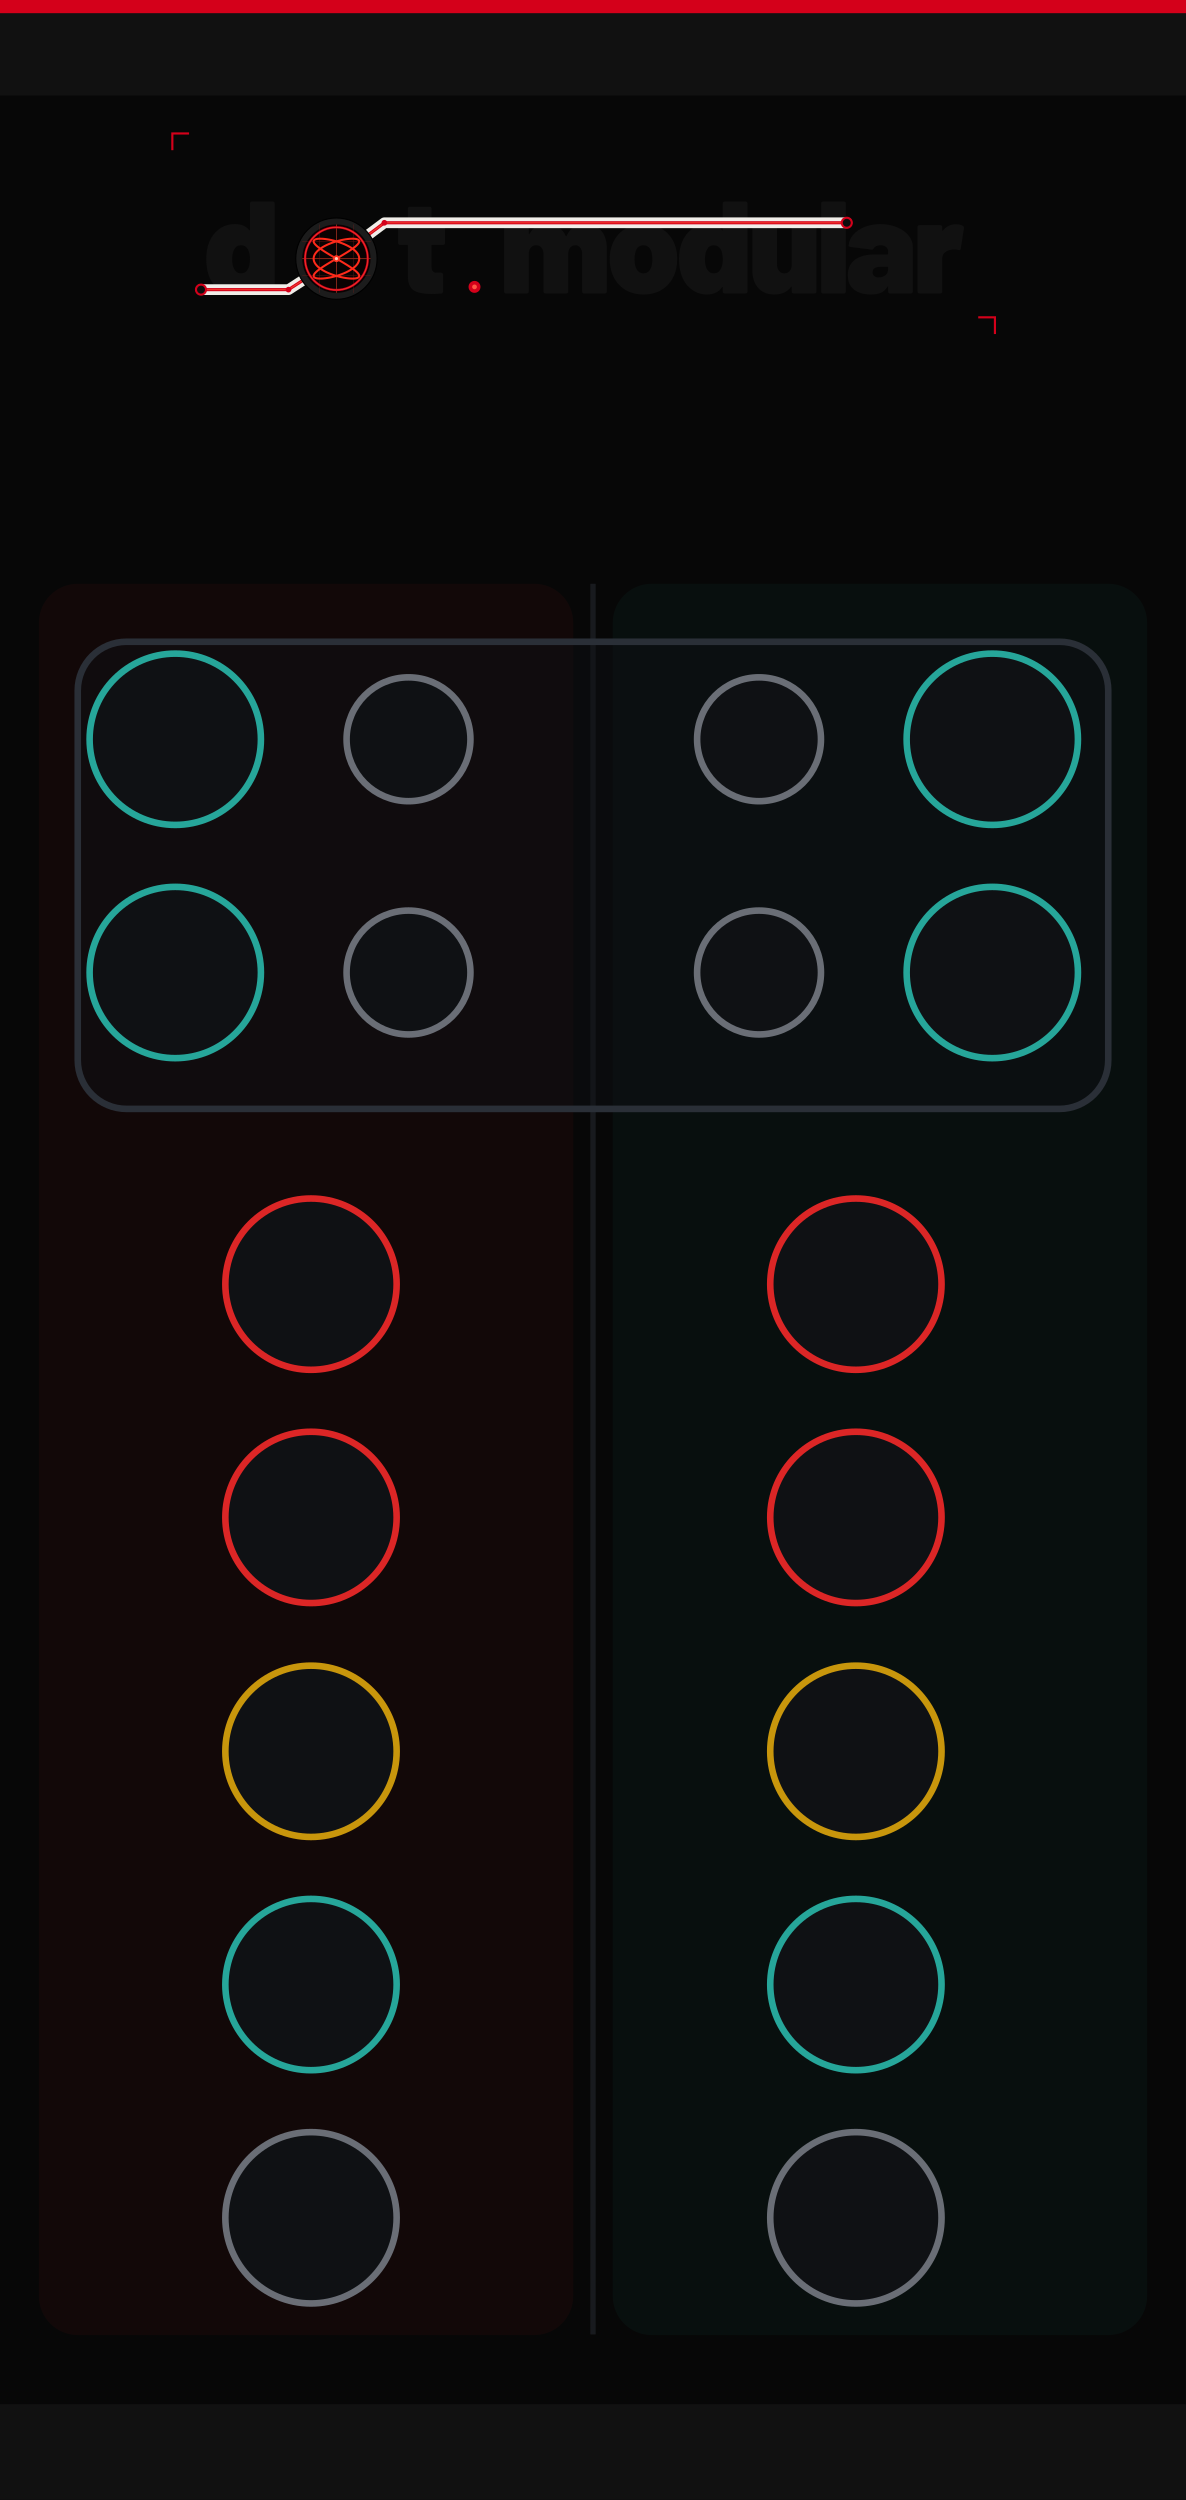
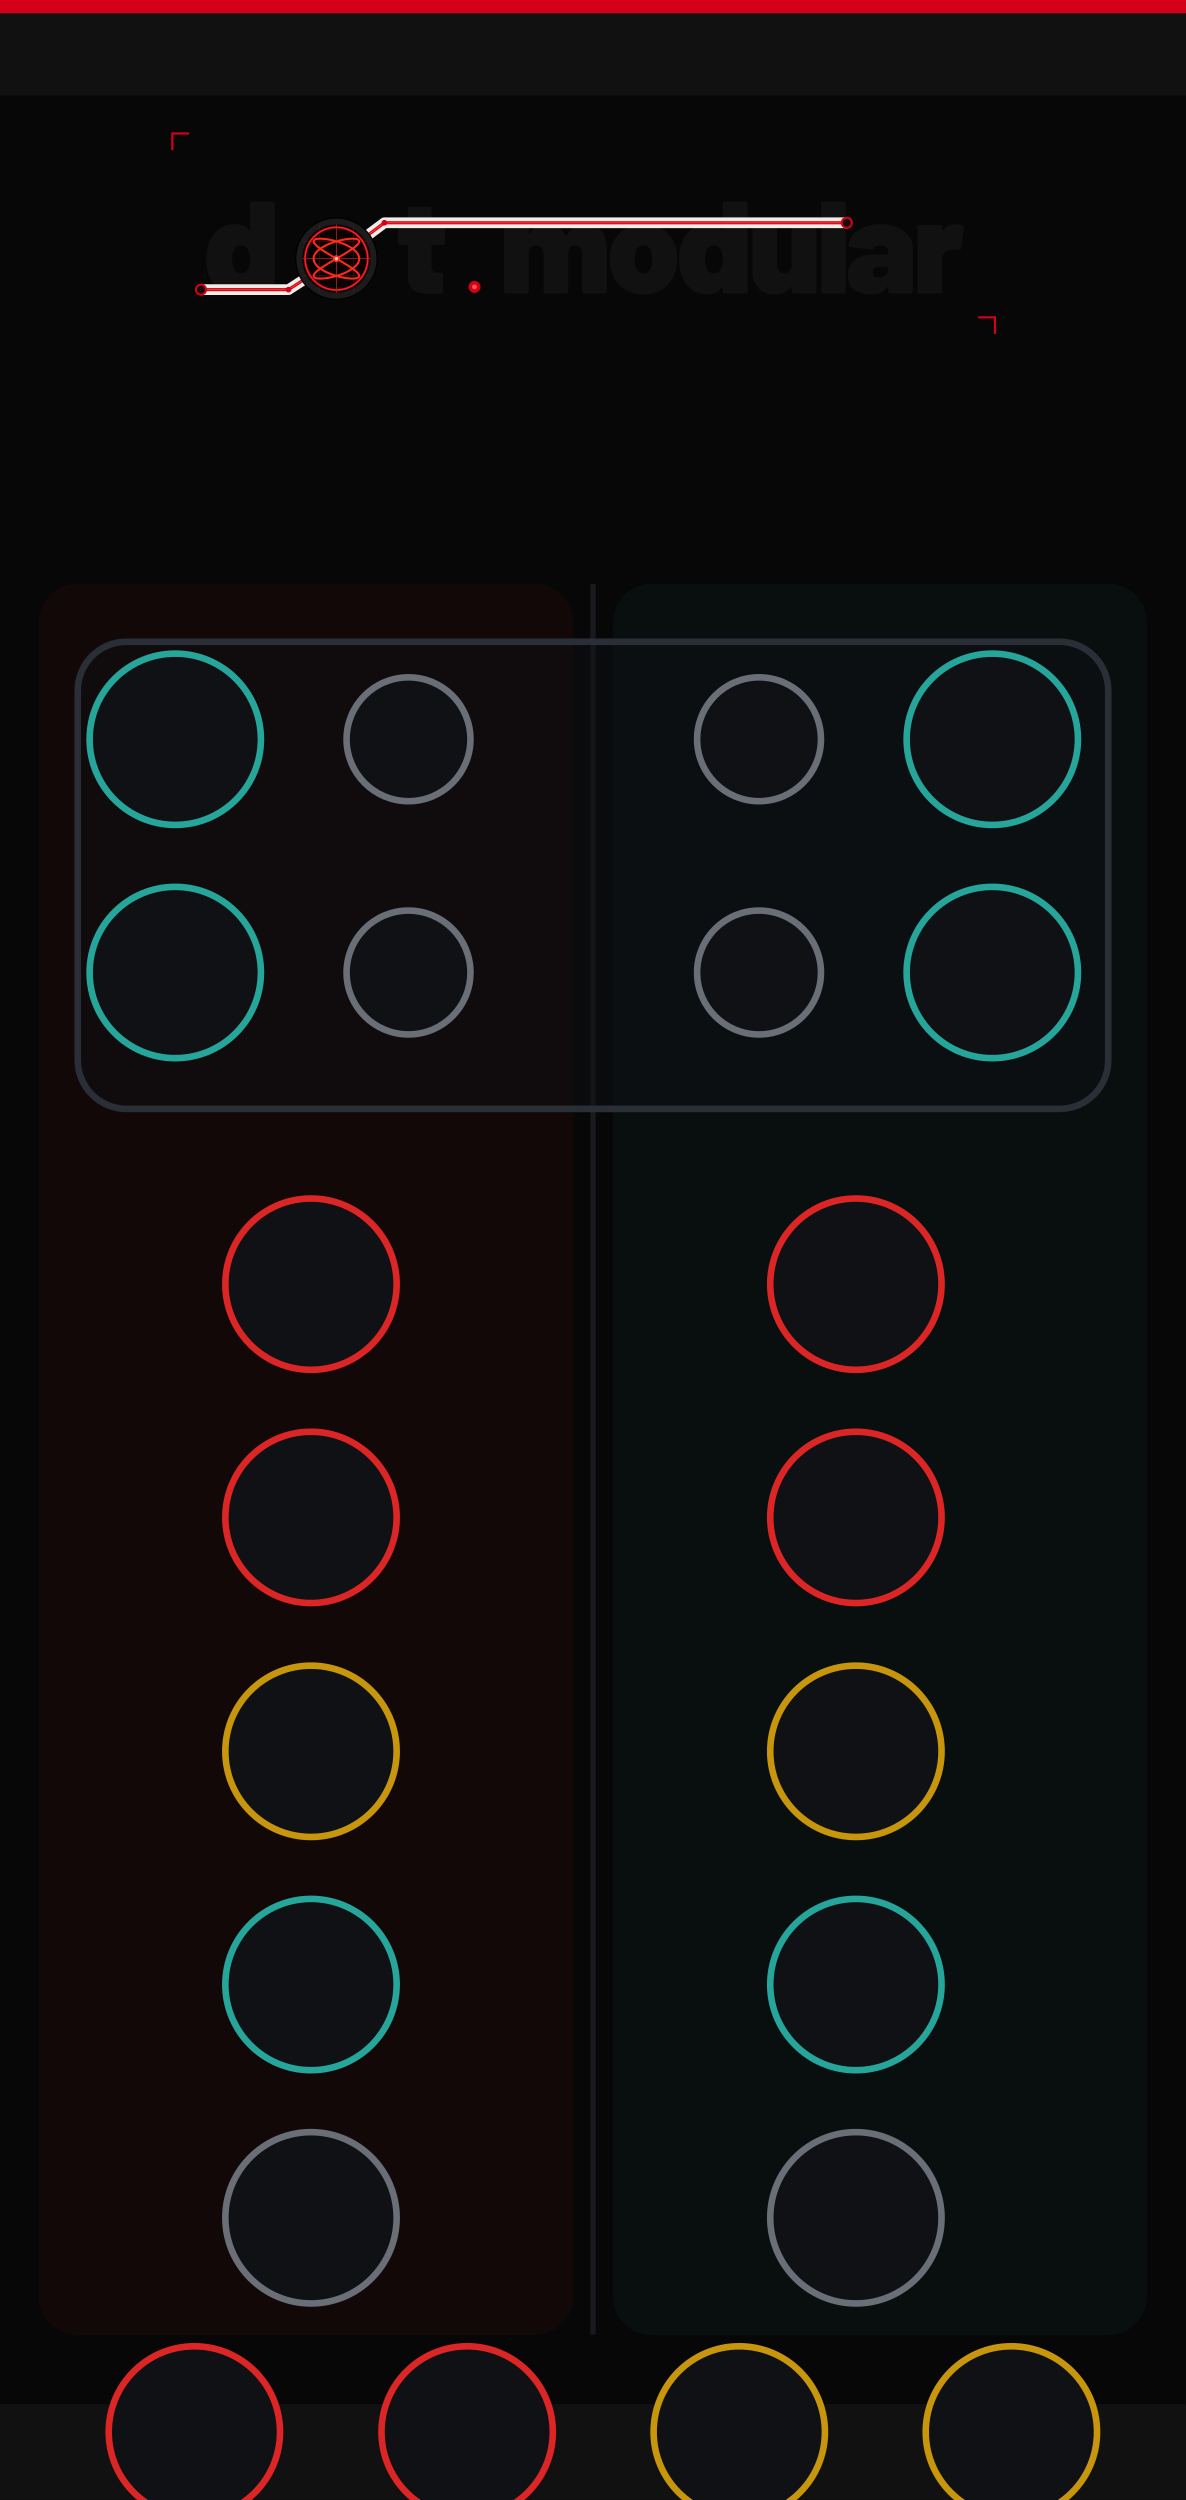
<svg xmlns="http://www.w3.org/2000/svg" width="180.0" height="379.43" viewBox="0 0 180.0 379.43">
  <g>
    <rect width="180.0" height="379.43" fill="#070707" />
    <rect x="0" y="0" width="180.0" height="14.5" fill="#111111" />
    <rect x="0" y="364.9" width="180.0" height="14.5" fill="#111111" />
    <rect x="0" y="0" width="180.0" height="2" fill="#d4001a" />
    <rect x="5.9" y="88.6" width="81.1" height="265.8" rx="5.9" fill="#dc2626" fill-opacity="0.05" />
    <rect x="93.0" y="88.6" width="81.1" height="265.8" rx="5.9" fill="#26a69a" fill-opacity="0.05" />
    <line x1="90.0" y1="88.6" x2="90.0" y2="354.3" stroke="#2a2f37" stroke-width="0.8" stroke-opacity="0.5" />
    <rect x="11.8" y="97.4" width="156.4" height="70.9" rx="7.4" fill="#0f1114" fill-opacity="0.5" stroke="#2a2f37" stroke-width="1" />
  </g>
  <g>
    <g transform="translate(23.62,17.72) scale(0.1812)">
      <g transform="translate(40.00,148.00) scale(0.11,-0.11)">
        <path d="M370 700H528Q535 700 539.0 696.0Q543 692 543 685V15Q543 8 539.0 4.0Q535 0 528 0H370Q363 0 359.0 4.0Q355 8 355 15V45Q355 48 353.0 49.0Q351 50 349 47Q312 -8 233 -8Q166 -8 112.5 34.5Q59 77 37 150Q22 200 22 262Q22 334 44 390Q68 451 119.0 489.5Q170 528 241 528Q314 528 349 482Q351 480 353.0 480.5Q355 481 355 484V685Q355 692 359.0 696.0Q363 700 370 700ZM355 259Q355 307 339 336Q321 367 287 367Q251 367 234 334Q219 306 219 259Q219 214 234 186Q252 153 287 153Q322 153 340 187Q355 216 355 259Z" fill="#111111" />
      </g>
      <g transform="translate(201.37,148.00) scale(0.11,-0.11)">
        <path d="M358 370H275Q270 370 270 365V208Q270 158 306 158H343Q350 158 354.0 154.0Q358 150 358 143V15Q358 1 343 -1Q304 -4 268 -4Q177 -4 134.0 24.0Q91 52 90 130V365Q90 370 85 370H31Q24 370 20.0 374.0Q16 378 16 385V505Q16 512 20.0 516.0Q24 520 31 520H85Q90 520 90 525V645Q90 652 94.0 656.0Q98 660 105 660H255Q262 660 266.0 656.0Q270 652 270 645V525Q270 520 275 520H358Q365 520 369.0 516.0Q373 512 373 505V385Q373 378 369.0 374.0Q365 370 358 370Z" fill="#111111" />
      </g>
      <g transform="translate(288.27,148.00) scale(0.11,-0.11)">
        <path d="M815 341V15Q815 8 811.0 4.0Q807 0 800 0H642Q635 0 631.0 4.0Q627 8 627 15V300Q627 330 612.5 348.5Q598 367 575 367Q551 367 536.0 348.5Q521 330 521 300V15Q521 8 517.0 4.0Q513 0 506 0H348Q341 0 337.0 4.0Q333 8 333 15V300Q333 330 317.5 348.5Q302 367 277 367Q255 367 240.5 353.5Q226 340 222 317Q221 315 221 311V15Q221 8 217.0 4.0Q213 0 206 0H48Q41 0 37.0 4.0Q33 8 33 15V505Q33 512 37.0 516.0Q41 520 48 520H206Q213 520 217.0 516.0Q221 512 221 505V455Q221 451 223.0 451.0Q225 451 227 454Q265 528 355 528Q406 528 444.5 504.5Q483 481 503 437Q506 432 509 438Q529 483 564.5 505.5Q600 528 648 528Q727 528 771.0 479.0Q815 430 815 341Z" fill="#111111" />
      </g>
      <g transform="translate(377.92,148.00) scale(0.11,-0.11)">
        <path d="M32 181Q22 217 22 261Q22 310 34 350Q58 433 122.5 480.5Q187 528 280 528Q373 528 436.5 480.5Q500 433 524 352Q536 310 536 263Q536 225 528 187Q507 97 441.5 44.5Q376 -8 279 -8Q184 -8 118.5 43.0Q53 94 32 181ZM343 217Q347 236 347 262Q347 285 342 308Q327 367 279 367Q229 367 216 308Q211 291 211 262Q211 236 215 217Q230 153 279 153Q305 153 321.0 170.5Q337 188 343 217Z" fill="#111111" />
      </g>
      <g transform="translate(436.00,148.00) scale(0.11,-0.11)">
        <path d="M370 700H528Q535 700 539.0 696.0Q543 692 543 685V15Q543 8 539.0 4.0Q535 0 528 0H370Q363 0 359.0 4.0Q355 8 355 15V45Q355 48 353.0 49.0Q351 50 349 47Q312 -8 233 -8Q166 -8 112.5 34.5Q59 77 37 150Q22 200 22 262Q22 334 44 390Q68 451 119.0 489.5Q170 528 241 528Q314 528 349 482Q351 480 353.0 480.5Q355 481 355 484V685Q355 692 359.0 696.0Q363 700 370 700ZM355 259Q355 307 339 336Q321 367 287 367Q251 367 234 334Q219 306 219 259Q219 214 234 186Q252 153 287 153Q322 153 340 187Q355 216 355 259Z" fill="#111111" />
      </g>
      <g transform="translate(496.39,148.00) scale(0.11,-0.11)">
        <path d="M346 520H504Q511 520 515.0 516.0Q519 512 519 505V15Q519 8 515.0 4.0Q511 0 504 0H346Q339 0 335.0 4.0Q331 8 331 15V48Q331 51 329.0 52.0Q327 53 325 50Q284 -8 197 -8Q121 -8 76.0 41.5Q31 91 31 179V505Q31 512 35.0 516.0Q39 520 46 520H204Q211 520 215.0 516.0Q219 512 219 505V220Q219 190 234.5 171.5Q250 153 275 153Q297 153 311.5 166.5Q326 180 330 203Q331 205 331 209V505Q331 512 335.0 516.0Q339 520 346 520Z" fill="#111111" />
      </g>
      <g transform="translate(553.81,148.00) scale(0.11,-0.11)">
        <path d="M33 15V685Q33 692 37.0 696.0Q41 700 48 700H206Q213 700 217.0 696.0Q221 692 221 685V15Q221 8 217.0 4.0Q213 0 206 0H48Q41 0 37.0 4.0Q33 8 33 15Z" fill="#111111" />
      </g>
      <g transform="translate(578.45,148.00) scale(0.11,-0.11)">
        <path d="M507 355V15Q507 8 503.0 4.0Q499 0 492 0H334Q327 0 323.0 4.0Q319 8 319 15V50Q319 54 317.5 54.5Q316 55 314 52Q297 21 267.0 6.5Q237 -8 188 -8Q106 -8 59.0 29.5Q12 67 12 139Q12 215 65.5 256.0Q119 297 221 297H314Q319 297 319 302V320Q319 341 303.5 354.0Q288 367 262 367Q244 367 230.0 361.0Q216 355 210 345Q206 338 202.5 335.5Q199 333 193 334L32 354Q18 356 18 366Q22 411 54.0 448.0Q86 485 139.5 506.5Q193 528 259 528Q327 528 384.0 505.0Q441 482 474.0 442.0Q507 402 507 355ZM319 185V198Q319 203 314 203H264Q201 203 201 162Q201 144 212.5 133.0Q224 122 246 122Q278 122 298.5 139.0Q319 156 319 185Z" fill="#111111" />
      </g>
      <g transform="translate(634.55,148.00) scale(0.11,-0.11)">
        <path d="M379 514Q388 509 386 495L362 341Q361 333 356.5 331.0Q352 329 344 331Q326 335 312 335Q297 335 284 332Q258 327 239.5 310.5Q221 294 221 266V15Q221 8 217.0 4.0Q213 0 206 0H48Q41 0 37.0 4.0Q33 8 33 15V505Q33 512 37.0 516.0Q41 520 48 520H206Q213 520 217.0 516.0Q221 512 221 505V481Q221 478 223.0 477.0Q225 476 226 478Q264 527 325 527Q359 527 379 514Z" fill="#111111" />
      </g>
      <path d="M 38.0,144.8 L 111.3,144.8 L 151.4,118.8 L 191.6,88.8 L 578.9,88.8" fill="none" stroke="#f0ede8" stroke-width="9.0" stroke-linecap="round" stroke-linejoin="round" />
      <path d="M 38.0,144.8 L 111.3,144.8 L 151.4,118.8 L 191.6,88.8 L 578.9,88.8" fill="none" stroke="#d4001a" stroke-width="2.60" stroke-linecap="round" stroke-linejoin="round" />
      <path d="M 38.0,144.8 L 111.3,144.8 L 151.4,118.8 L 191.6,88.8 L 578.9,88.8" fill="none" stroke="#ff5533" stroke-width="0.88" stroke-linecap="round" stroke-linejoin="round" opacity="0.7" />
      <circle cx="38.0" cy="144.8" r="4.2" fill="#0d0d0d" stroke="#d4001a" stroke-width="1.76" />
      <circle cx="578.9" cy="88.8" r="4.2" fill="#0d0d0d" stroke="#d4001a" stroke-width="1.76" />
      <circle cx="111.3" cy="144.8" r="2.4" fill="#d4001a" />
      <circle cx="191.6" cy="88.8" r="2.4" fill="#d4001a" />
      <g transform="translate(151.430,118.850)">
        <circle r="34.100" fill="#1c1c1c" stroke="#000000" stroke-width="1.023" />
        <circle r="28.644" fill="#0a0202" />
        <g stroke="#a83020" stroke-width="0.682" opacity="0.9">
          <line x1="-28.644" y1="0" x2="28.644" y2="0" />
          <line x1="0" y1="-28.644" x2="0" y2="28.644" />
        </g>
        <g stroke="#7a2018" stroke-width="0.443" opacity="0.6">
          <line x1="-28.644" y1="-14.322" x2="28.644" y2="-14.322" />
          <line x1="-14.322" y1="-28.644" x2="-14.322" y2="28.644" />
          <line x1="-28.644" y1="14.322" x2="28.644" y2="14.322" />
          <line x1="14.322" y1="-28.644" x2="14.322" y2="28.644" />
        </g>
        <path d="M 19.10,0.00 L 19.01,1.05 L 18.76,2.09 L 18.34,3.13 L 17.76,4.16 L 17.01,5.16 L 16.12,6.15 L 15.09,7.11 L 13.92,8.05 L 12.63,8.95 L 11.22,9.82 L 9.72,10.65 L 8.13,11.44 L 6.47,12.18 L 4.75,12.87 L 2.99,13.52 L 1.20,14.11 L -0.60,14.64 L -2.39,15.12 L -4.17,15.54 L -5.90,15.89 L -7.58,16.18 L -9.20,16.41 L -10.73,16.58 L -12.17,16.68 L -13.50,16.71 L -14.71,16.68 L -15.79,16.58 L -16.73,16.41 L -17.53,16.18 L -18.16,15.89 L -18.64,15.54 L -18.95,15.12 L -19.09,14.64 L -19.06,14.11 L -18.86,13.52 L -18.50,12.87 L -17.97,12.18 L -17.28,11.44 L -16.44,10.65 L -15.45,9.82 L -14.32,8.95 L -13.07,8.05 L -11.70,7.11 L -10.23,6.15 L -8.67,5.16 L -7.03,4.16 L -5.33,3.13 L -3.58,2.09 L -1.80,1.05 L -0.00,0.00 L 1.80,-1.05 L 3.58,-2.09 L 5.33,-3.13 L 7.03,-4.16 L 8.67,-5.16 L 10.23,-6.15 L 11.70,-7.11 L 13.07,-8.05 L 14.32,-8.95 L 15.45,-9.82 L 16.44,-10.65 L 17.28,-11.44 L 17.97,-12.18 L 18.50,-12.87 L 18.86,-13.52 L 19.06,-14.11 L 19.09,-14.64 L 18.95,-15.12 L 18.64,-15.54 L 18.16,-15.89 L 17.53,-16.18 L 16.73,-16.41 L 15.79,-16.58 L 14.71,-16.68 L 13.50,-16.71 L 12.17,-16.68 L 10.73,-16.58 L 9.20,-16.41 L 7.58,-16.18 L 5.90,-15.89 L 4.17,-15.54 L 2.39,-15.12 L 0.60,-14.64 L -1.20,-14.11 L -2.99,-13.52 L -4.75,-12.87 L -6.47,-12.18 L -8.13,-11.44 L -9.72,-10.65 L -11.22,-9.82 L -12.63,-8.95 L -13.92,-8.05 L -15.09,-7.11 L -16.12,-6.15 L -17.01,-5.16 L -17.76,-4.16 L -18.34,-3.13 L -18.76,-2.09 L -19.01,-1.05 L -19.10,-0.00 L -19.01,1.05 L -18.76,2.09 L -18.34,3.13 L -17.76,4.16 L -17.01,5.16 L -16.12,6.15 L -15.09,7.11 L -13.92,8.05 L -12.63,8.95 L -11.22,9.82 L -9.72,10.65 L -8.13,11.44 L -6.47,12.18 L -4.75,12.87 L -2.99,13.52 L -1.20,14.11 L 0.60,14.64 L 2.39,15.12 L 4.17,15.54 L 5.90,15.89 L 7.58,16.18 L 9.20,16.41 L 10.73,16.58 L 12.17,16.68 L 13.50,16.71 L 14.71,16.68 L 15.79,16.58 L 16.73,16.41 L 17.53,16.18 L 18.16,15.89 L 18.64,15.54 L 18.95,15.12 L 19.09,14.64 L 19.06,14.11 L 18.86,13.52 L 18.50,12.87 L 17.97,12.18 L 17.28,11.44 L 16.44,10.65 L 15.45,9.82 L 14.32,8.95 L 13.07,8.05 L 11.70,7.11 L 10.23,6.15 L 8.67,5.16 L 7.03,4.16 L 5.33,3.13 L 3.58,2.09 L 1.80,1.05 L 0.00,0.00 L -1.80,-1.05 L -3.58,-2.09 L -5.33,-3.13 L -7.03,-4.16 L -8.67,-5.16 L -10.23,-6.15 L -11.70,-7.11 L -13.07,-8.05 L -14.32,-8.95 L -15.45,-9.82 L -16.44,-10.65 L -17.28,-11.44 L -17.97,-12.18 L -18.50,-12.87 L -18.86,-13.52 L -19.06,-14.11 L -19.09,-14.64 L -18.95,-15.12 L -18.64,-15.54 L -18.16,-15.89 L -17.53,-16.18 L -16.73,-16.41 L -15.79,-16.58 L -14.71,-16.68 L -13.50,-16.71 L -12.17,-16.68 L -10.73,-16.58 L -9.20,-16.41 L -7.58,-16.18 L -5.90,-15.89 L -4.17,-15.54 L -2.39,-15.12 L -0.60,-14.64 L 1.20,-14.11 L 2.99,-13.52 L 4.75,-12.87 L 6.47,-12.18 L 8.13,-11.44 L 9.72,-10.65 L 11.22,-9.82 L 12.63,-8.95 L 13.92,-8.05 L 15.09,-7.11 L 16.12,-6.15 L 17.01,-5.16 L 17.76,-4.16 L 18.34,-3.13 L 18.76,-2.09 L 19.01,-1.05 L 19.10,-0.00 Z" fill="none" stroke="#ff2a1a" stroke-width="1.705" stroke-linejoin="round" />
        <circle r="26.257" fill="none" stroke="#d4001a" stroke-width="1.876" />
        <circle r="26.257" fill="none" stroke="#ff5533" stroke-width="0.614" opacity="0.7" />
        <circle r="2.899" fill="#ff3322" />
        <circle r="1.364" fill="#ffccbb" />
      </g>
      <circle cx="267.1" cy="142.5" r="5.0" fill="#d4001a" />
      <circle cx="267.1" cy="142.5" r="2.0" fill="#ff5544" />
      <polyline points="14,28 14,14 28,14" fill="none" stroke="#d4001a" stroke-width="1.8" />
      <polyline points="703,182 703,168 689,168" fill="none" stroke="#d4001a" stroke-width="1.8" />
    </g>
  </g>
  <g>
    <circle id="input_CAUSEWAY_SLEW_R_CV" cx="26.6" cy="112.2" r="13.0" fill="#0f1114" stroke="#26a69a" stroke-width="1" />
    <circle id="param_CAUSEWAY_SLEW_R_ATT" cx="62.0" cy="112.2" r="9.4" fill="#0f1114" stroke="#6a6e76" stroke-width="1" />
    <circle id="param_CAUSEWAY_SLEW_M_ATT" cx="115.2" cy="112.2" r="9.4" fill="#0f1114" stroke="#6a6e76" stroke-width="1" />
    <circle id="input_CAUSEWAY_SLEW_M_CV" cx="150.6" cy="112.2" r="13.0" fill="#0f1114" stroke="#26a69a" stroke-width="1" />
    <circle id="input_CAUSEWAY_MIX_R_CV" cx="26.6" cy="147.6" r="13.0" fill="#0f1114" stroke="#26a69a" stroke-width="1" />
    <circle id="param_CAUSEWAY_MIX_R_ATT" cx="62.0" cy="147.6" r="9.4" fill="#0f1114" stroke="#6a6e76" stroke-width="1" />
    <circle id="param_CAUSEWAY_MIX_M_ATT" cx="115.2" cy="147.6" r="9.4" fill="#0f1114" stroke="#6a6e76" stroke-width="1" />
    <circle id="input_CAUSEWAY_MIX_M_CV" cx="150.6" cy="147.6" r="13.0" fill="#0f1114" stroke="#26a69a" stroke-width="1" />
    <circle id="input_CAUSEWAY_GATE_TRIAL_R" cx="47.2" cy="194.9" r="13.0" fill="#0f1114" stroke="#dc2626" stroke-width="1" />
    <circle id="input_CAUSEWAY_GATE_TRIAL_M" cx="129.9" cy="194.9" r="13.0" fill="#0f1114" stroke="#dc2626" stroke-width="1" />
    <circle id="input_CAUSEWAY_GATE_REDICE_R" cx="47.2" cy="230.3" r="13.0" fill="#0f1114" stroke="#dc2626" stroke-width="1" />
    <circle id="input_CAUSEWAY_GATE_REDICE_M" cx="129.9" cy="230.3" r="13.0" fill="#0f1114" stroke="#dc2626" stroke-width="1" />
    <circle id="input_CAUSEWAY_GATE_LIVESRC_R" cx="47.2" cy="265.8" r="13.0" fill="#0f1114" stroke="#c8960c" stroke-width="1" />
    <circle id="input_CAUSEWAY_GATE_LIVESRC_M" cx="129.9" cy="265.8" r="13.0" fill="#0f1114" stroke="#c8960c" stroke-width="1" />
    <circle id="input_CAUSEWAY_GATE_LIVESTATIC_R" cx="47.2" cy="301.2" r="13.0" fill="#0f1114" stroke="#26a69a" stroke-width="1" />
    <circle id="input_CAUSEWAY_GATE_LIVESTATIC_M" cx="129.9" cy="301.2" r="13.0" fill="#0f1114" stroke="#26a69a" stroke-width="1" />
    <circle id="input_CAUSEWAY_GATE_RESEED_ROLL" cx="47.2" cy="336.6" r="13.0" fill="#0f1114" stroke="#6a6e76" stroke-width="1" />
    <circle id="input_CAUSEWAY_GATE_RESEED_RESTART" cx="129.9" cy="336.6" r="13.0" fill="#0f1114" stroke="#6a6e76" stroke-width="1" />
+     <circle id="input_CAUSEWAY_GATE_LASTDICE_R" cx="29.5" cy="369.1" r="13.0" fill="#0f1114" stroke="#dc2626" stroke-width="1" />
+     <circle id="input_CAUSEWAY_GATE_LASTDICE_M" cx="70.9" cy="369.1" r="13.0" fill="#0f1114" stroke="#dc2626" stroke-width="1" />
+     <circle id="input_CAUSEWAY_GATE_LASTTRIAL_R" cx="112.2" cy="369.1" r="13.0" fill="#0f1114" stroke="#c8960c" stroke-width="1" />
+     <circle id="input_CAUSEWAY_GATE_LASTTRIAL_M" cx="153.5" cy="369.1" r="13.0" fill="#0f1114" stroke="#c8960c" stroke-width="1" />
  </g>
</svg>
